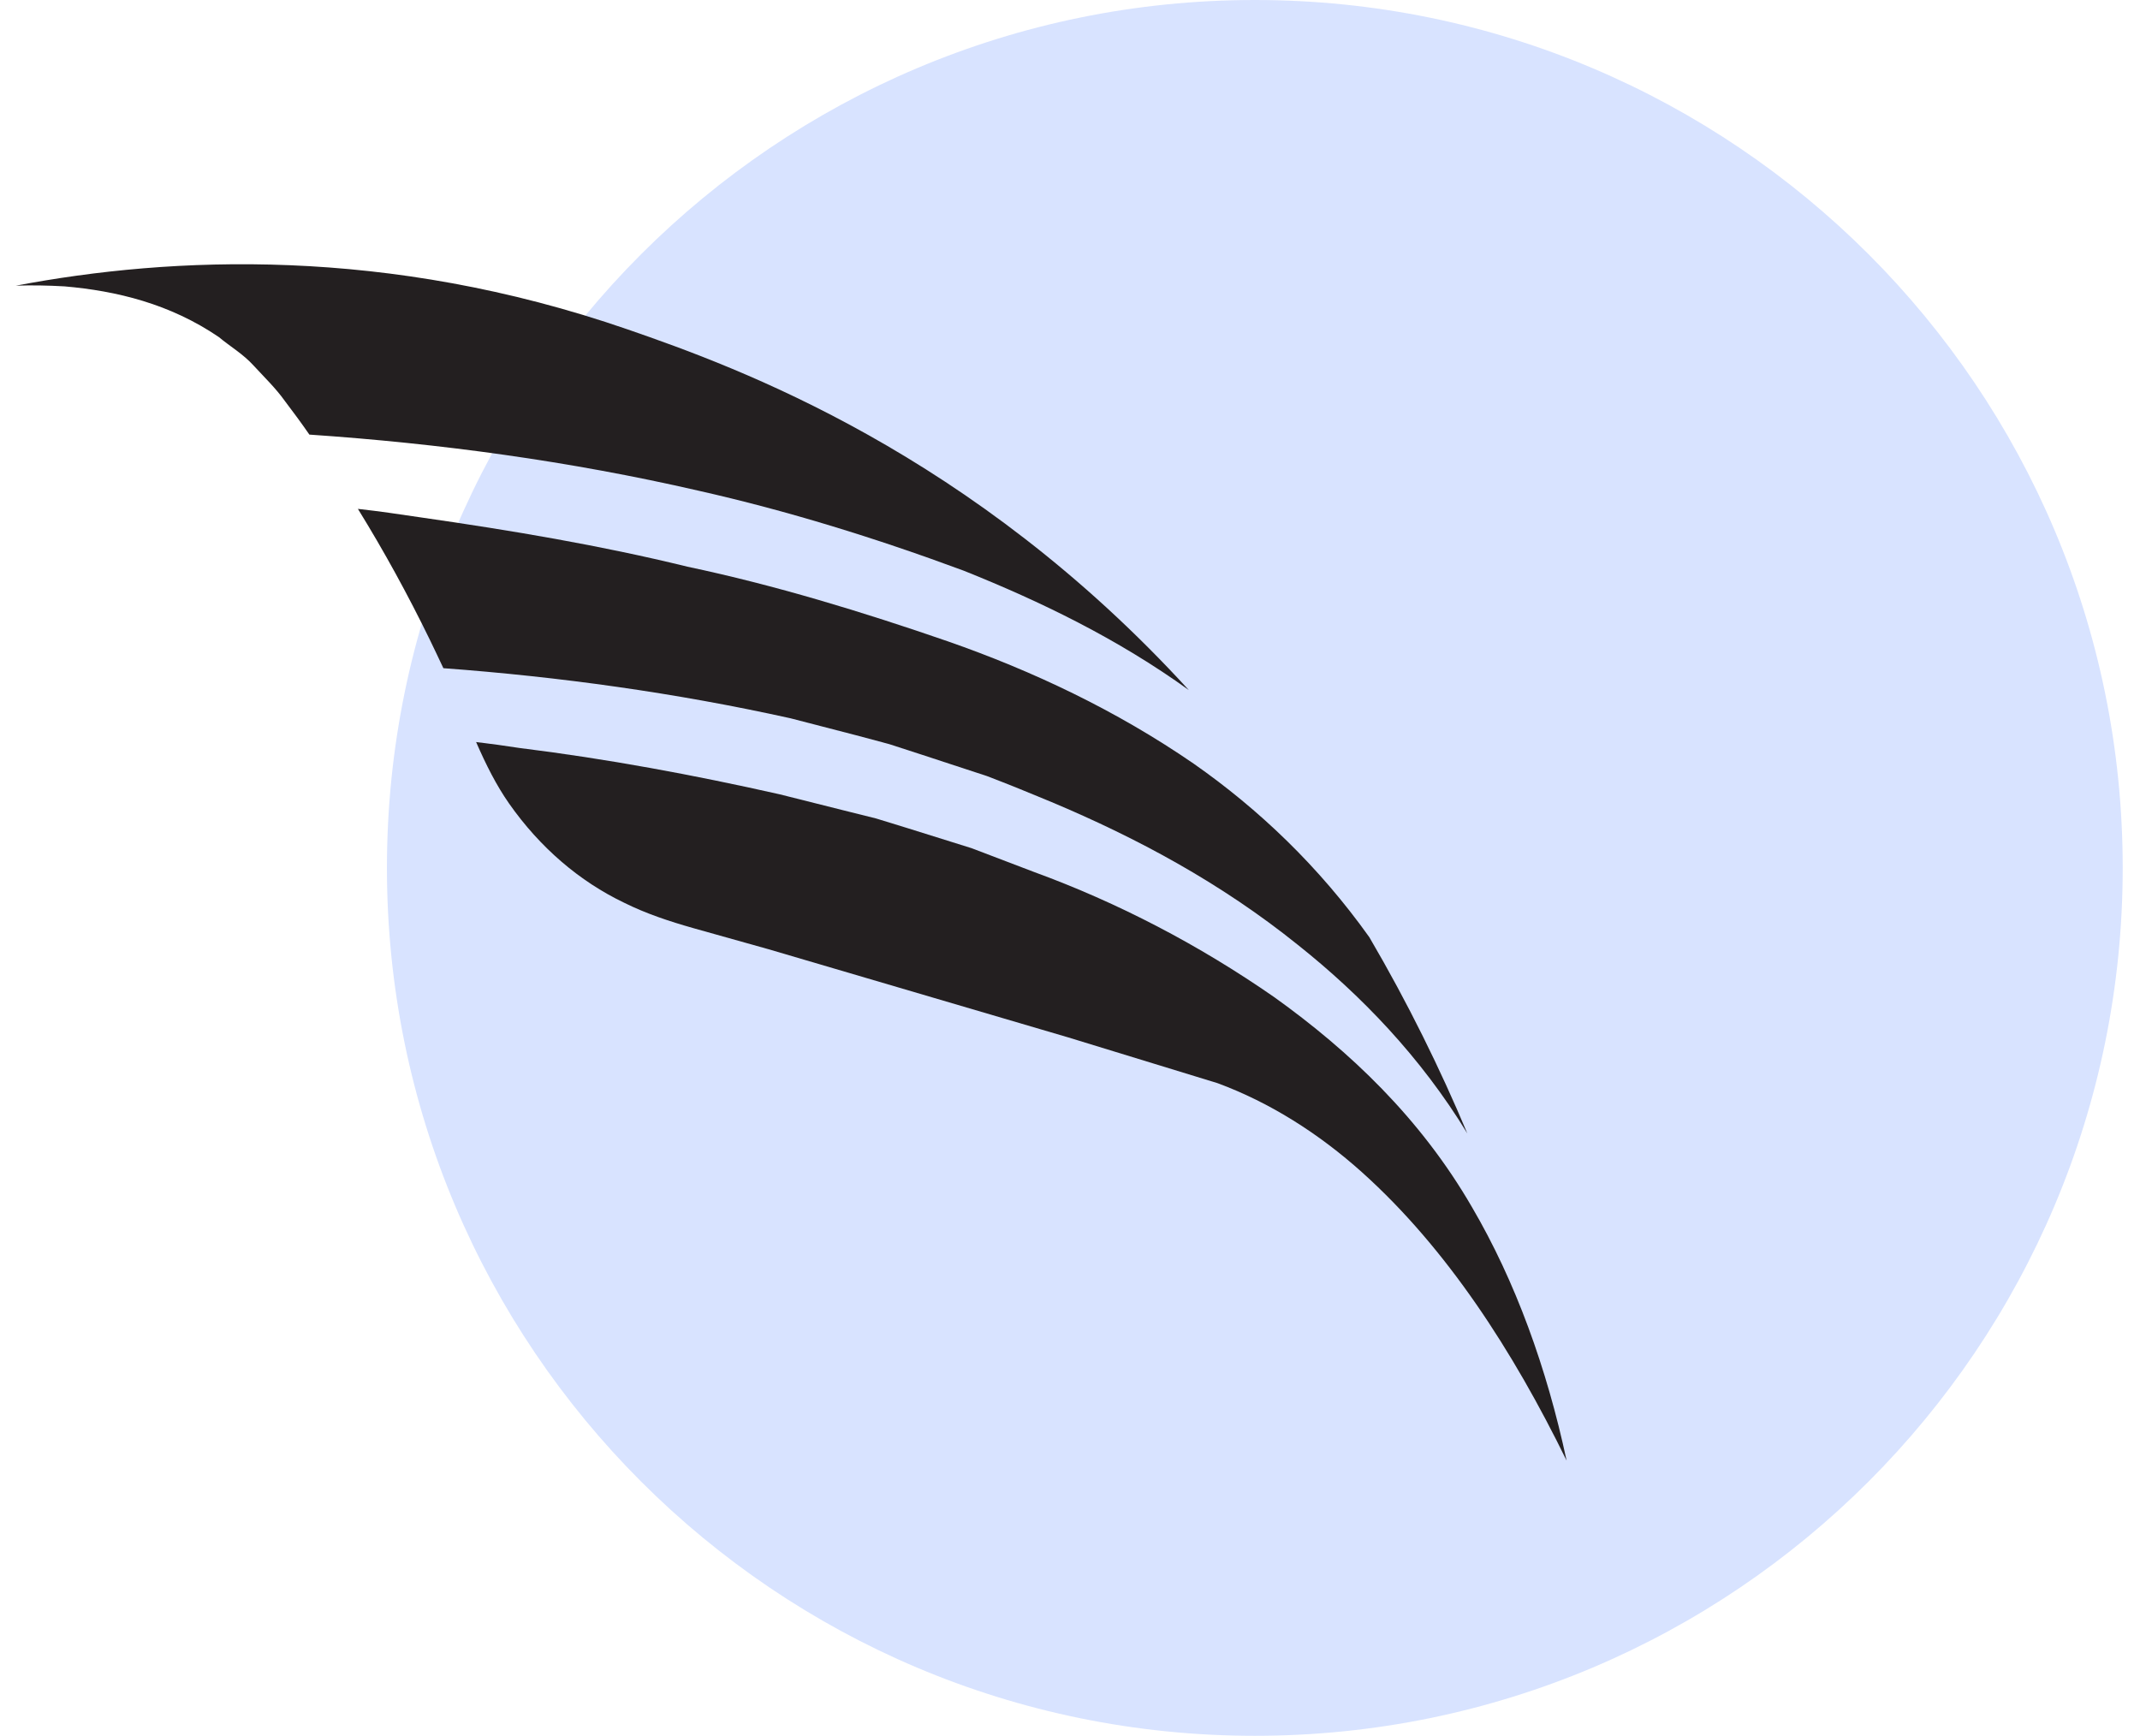
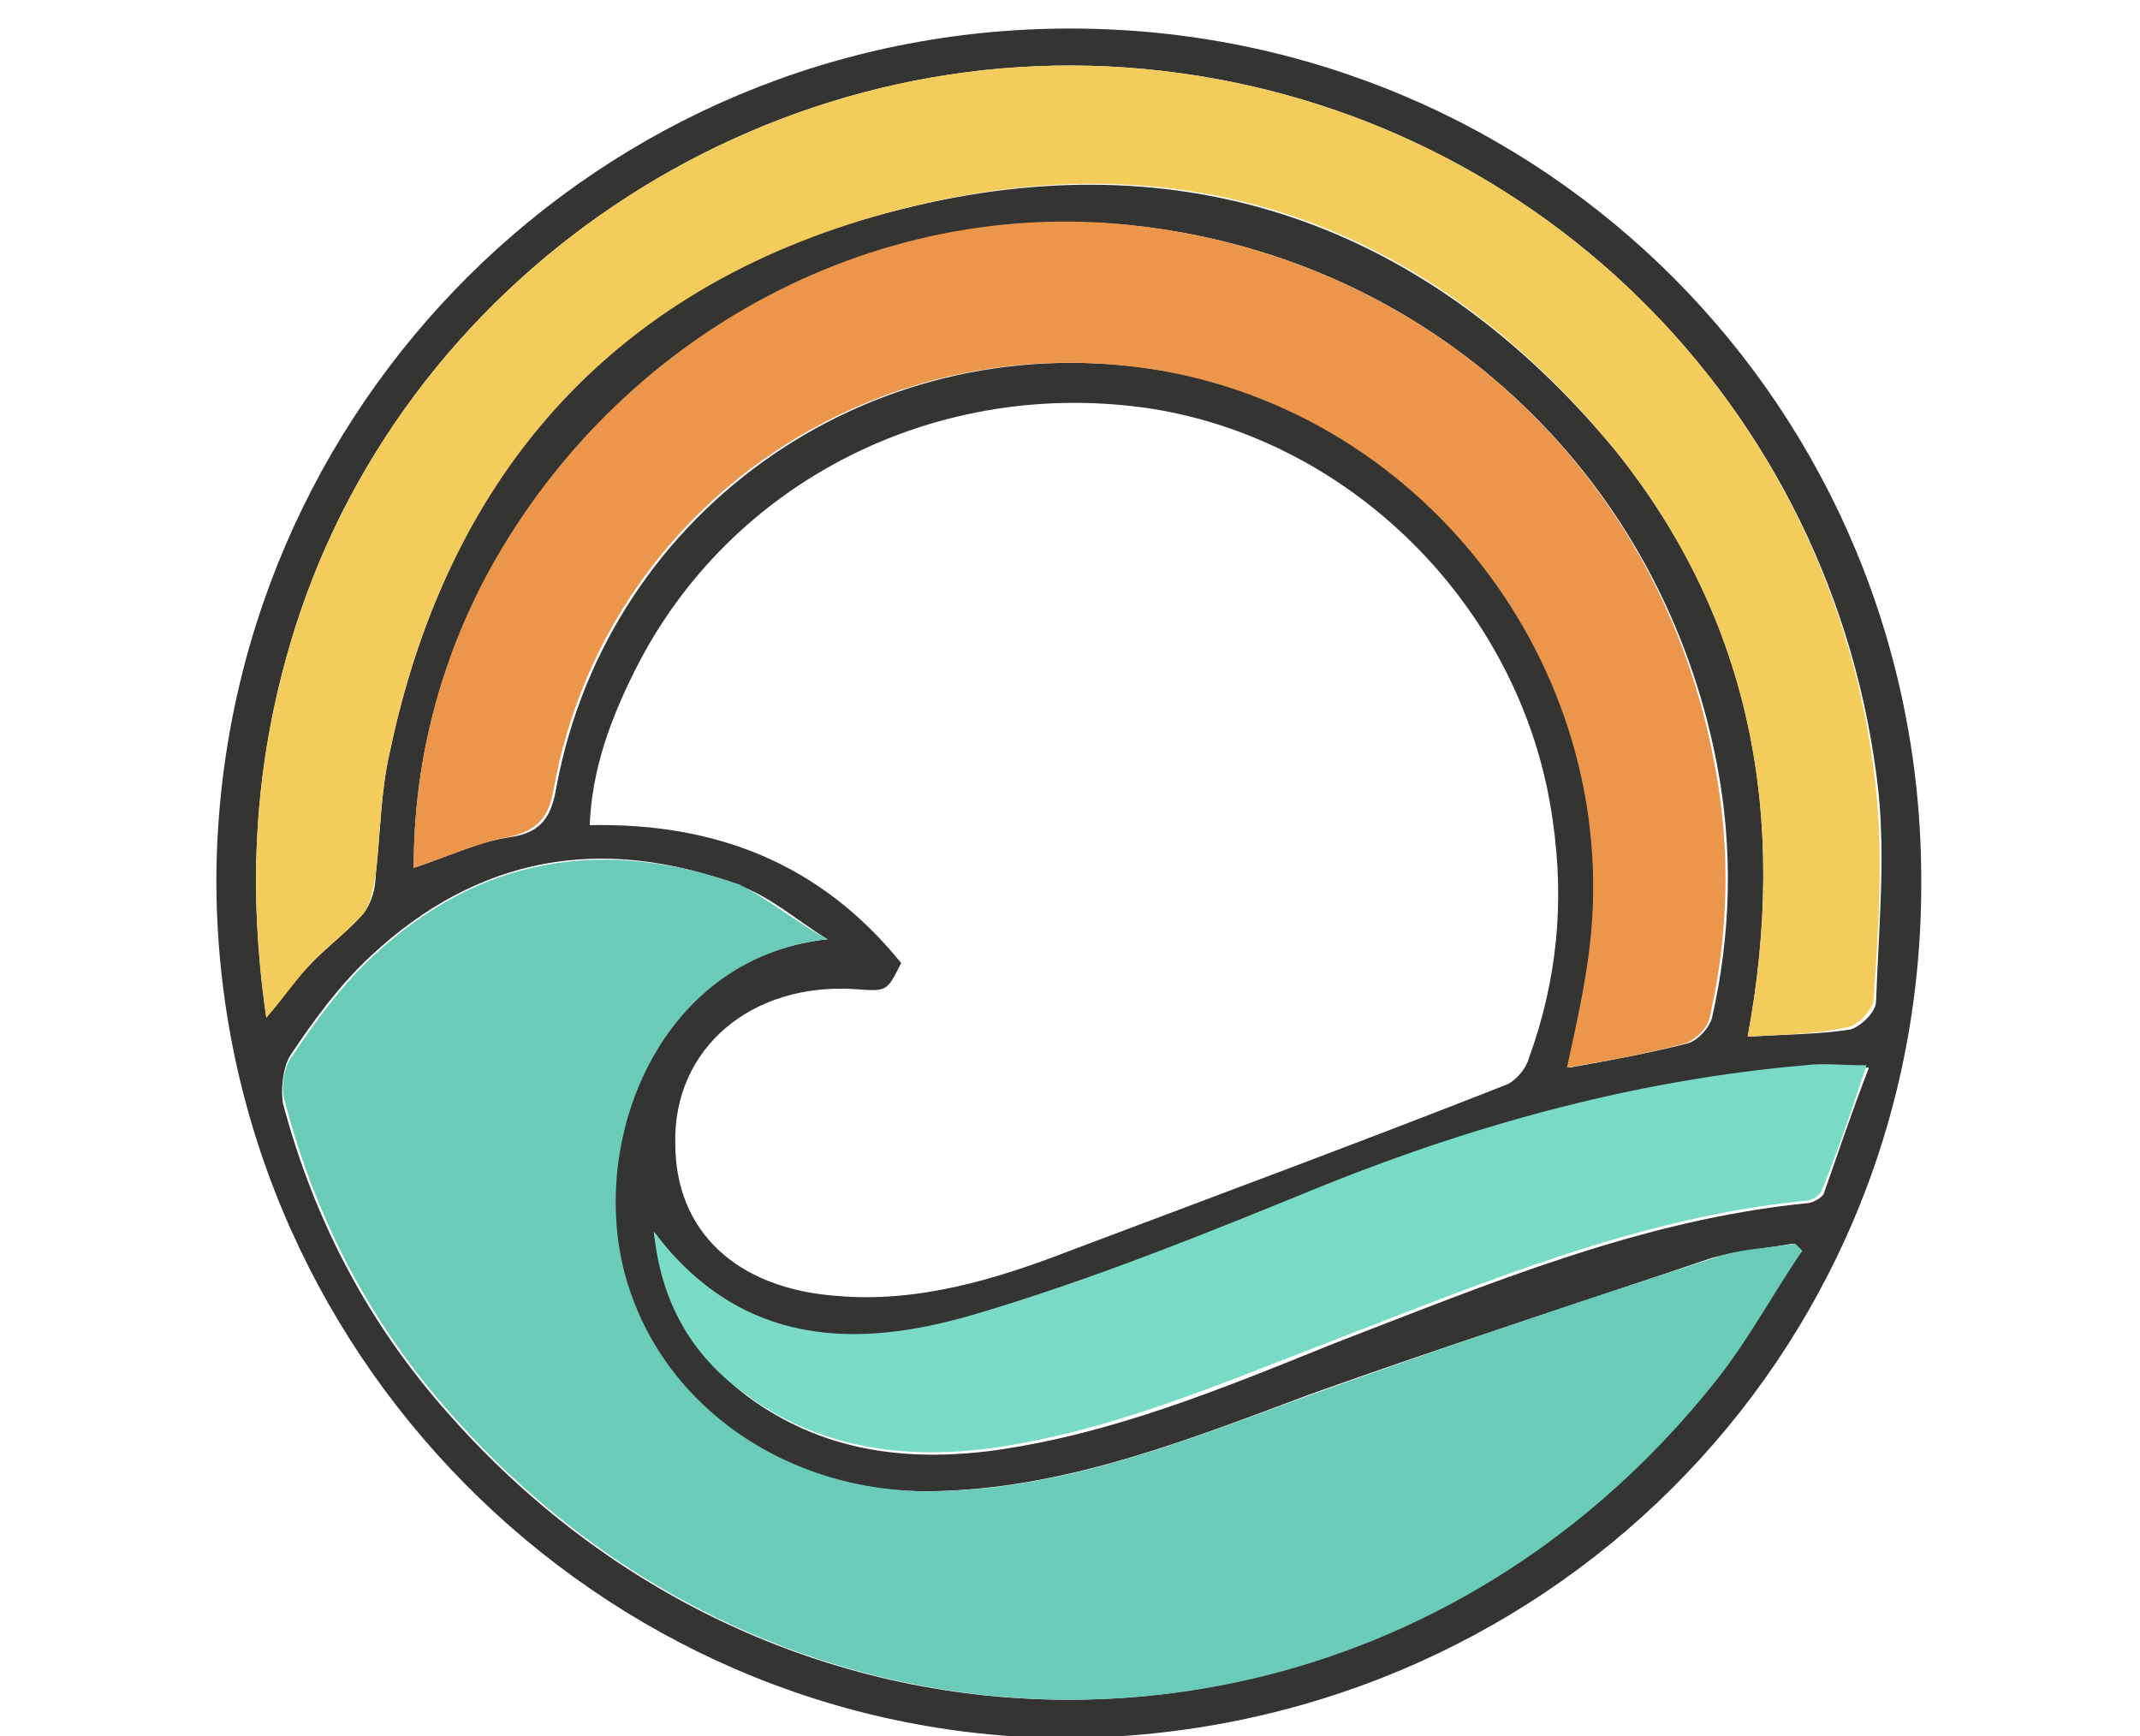
- <svg xmlns="http://www.w3.org/2000/svg" width="90" height="73" viewBox="0 0 90 73" fill="none">
-   <circle cx="52.773" cy="36.5" r="36.5" fill="#D8E3FF" />
-   <path d="M2.709 12.043C4.905 12.232 7.151 12.779 9.2 14.173C9.683 14.576 10.225 14.886 10.669 15.378C11.113 15.859 11.602 16.332 11.979 16.862C12.333 17.329 12.677 17.793 13.011 18.277C18.485 18.651 23.946 19.388 29.356 20.632C33.123 21.479 36.847 22.635 40.532 24.001C43.771 25.298 46.991 26.857 49.996 29.02C40.876 19.039 31.061 15.466 26.404 13.856C16.272 10.349 7.217 10.771 0.666 12.014C1.341 11.989 2.027 12.005 2.709 12.043Z" fill="#231F20" />
-   <path d="M28.906 23.831C25.225 22.93 21.496 22.306 17.761 21.769C16.856 21.635 15.951 21.5 15.052 21.401C16.136 23.154 17.154 25.009 18.084 26.919C18.272 27.305 18.459 27.704 18.647 28.101C23.528 28.462 28.404 29.135 33.247 30.208L36.017 30.925L37.399 31.295L38.768 31.739L41.505 32.637C42.415 32.985 43.313 33.35 44.218 33.728C47.804 35.235 51.34 37.127 54.583 39.737C57.24 41.85 59.751 44.453 61.709 47.665C60.574 44.963 59.213 42.187 57.589 39.415C55.465 36.434 52.935 34.027 50.201 32.116C46.953 29.882 43.452 28.224 39.857 26.97C36.262 25.729 32.608 24.613 28.906 23.831Z" fill="#231F20" />
-   <path d="M53.599 41.942C50.408 39.724 47.011 37.96 43.489 36.672L40.862 35.671L38.19 34.835L36.848 34.422L35.494 34.084L32.794 33.406C29.167 32.589 25.515 31.91 21.842 31.456C21.238 31.363 20.631 31.278 20.023 31.207C20.45 32.184 20.876 33.027 21.408 33.79C22.713 35.651 24.374 37.066 26.245 37.963C27.177 38.426 28.144 38.745 29.165 39.035L32.321 39.92L44.928 43.629L51.206 45.553C53.397 46.363 55.454 47.66 57.296 49.314C60.857 52.516 63.631 56.817 65.885 61.425C65.055 57.542 63.735 53.888 61.906 50.767C59.736 47.017 56.758 44.205 53.599 41.942Z" fill="#231F20" />
+ <svg xmlns="http://www.w3.org/2000/svg" version="1.1" id="Layer_1" x="0px" y="0px" viewBox="0 0 90 73" style="enable-background:new 0 0 90 73;" xml:space="preserve">
+   <style type="text/css">
+ 	.st0{fill:#343533;}
+ 	.st1{fill:#6ACBB8;}
+ 	.st2{fill:#F3CC5C;}
+ 	.st3{fill:#EC964C;}
+ 	.st4{fill:#79DBC5;}
+ </style>
+   <g>
+     <g>
+       <path class="st0" d="M45,1.2c19.9,0,35.9,16,35.8,36c0,20-16,35.8-36,35.9C25.2,73,9,56.8,9.1,36.8C9.3,17.1,25.2,1.2,45,1.2z     M37.9,40.5c-0.6,1.2-0.6,1.2-1.9,1.1c-4.4-0.3-7.7,2.5-7.6,6.5c0,3.7,2.6,6.1,6.8,6.4c3.4,0.3,6.7-0.7,9.8-1.9    c6.1-2.3,12.3-4.6,18.4-7c0.4-0.2,0.8-0.7,0.9-1.1c1.2-3.3,1.5-6.6,1-10c-1.2-8.7-8.2-15.9-16.8-17.3c-9-1.4-17.8,3-21.8,11    c-1,2-1.8,4.1-1.9,6.5C30.1,34.6,34.5,36.3,37.9,40.5z M34.8,39.5c-1.3-0.8-2.4-1.8-3.8-2.3c-5.7-2.1-10.9-1.2-15.4,3    c-1.3,1.2-2.4,2.7-3.4,4.2c-0.3,0.5-0.4,1.4-0.3,2c1.3,4.9,3.6,9.3,7,13.1c14.5,16.4,39.1,15.9,52.9-1.1c1.5-1.8,2.6-3.9,3.9-5.8    c-0.1-0.1-0.2-0.2-0.3-0.3c-1.1,0.2-2.3,0.3-3.4,0.6c-5.6,1.9-11.2,3.7-16.8,5.7c-5.1,1.9-10.1,3.9-15.5,4.1    c-6.1,0.3-11.5-3.1-13.3-8.4C24.4,48.5,27.4,40.3,34.8,39.5z M73.5,43.6c1.6-0.1,3-0.1,4.3-0.3c0.4-0.1,1.1-0.7,1.1-1.2    c0.1-2.9,0.4-5.9,0.1-8.8C77.2,17,64.3,4.4,48.1,2.9C32,1.4,16.7,11.7,12.2,27.1c-1.5,5.1-1.8,10.2-1,15.7c0.7-0.9,1.3-1.7,2-2.4    c0.7-0.7,1.5-1.3,2.1-2c0.3-0.4,0.5-1,0.5-1.6c0.2-1.7,0.2-3.5,0.6-5.2c2.5-11.9,9.7-19.9,21.5-22.8c11.9-3,22.1,0.6,30,10.1    C73.7,26.1,75.2,34.4,73.5,43.6z M17.4,36.5c1.5-0.5,2.7-1.1,4.1-1.3c1.3-0.2,1.7-0.9,1.9-2.1C25.6,21.3,36.9,13.5,49,15.6    c11.7,2,19.7,13.5,17.8,25.3c-0.2,1.3-0.5,2.6-0.8,4c1.7-0.3,3.3-0.6,4.9-1c0.5-0.1,1-0.7,1.1-1.1c0.8-3.5,0.9-7.1,0.2-10.7    C69.9,20.2,60.6,11.3,48.6,9.6c-11.4-1.6-22.8,4.4-28.3,15C18.4,28.3,17.4,32.2,17.4,36.5z M27.5,51.8c0.4,3,1.7,5.2,3.9,6.9    C34.5,61,38,61.5,41.8,61c5-0.7,9.6-2.6,14.3-4.5c6.5-2.5,12.9-5.2,19.9-5.9c0.2,0,0.6-0.2,0.7-0.4c0.6-1.7,1.2-3.5,1.9-5.3    c-1.1,0-1.9-0.1-2.6,0c-7,0.6-13.6,2.4-20.1,5c-4.9,2-9.8,4-14.9,5.5C36,56.7,31.1,56.7,27.5,51.8z" />
+       <path class="st1" d="M34.8,39.5c-7.3,0.8-10.3,9-8.3,14.8c1.8,5.3,7.2,8.7,13.3,8.4c5.5-0.2,10.5-2.3,15.5-4.1    c5.6-2,11.2-3.9,16.8-5.7c1.1-0.4,2.3-0.4,3.4-0.6c0.1,0.1,0.2,0.2,0.3,0.3c-1.3,1.9-2.4,4-3.9,5.8c-13.8,17-38.4,17.5-52.9,1.1    c-3.4-3.8-5.7-8.2-7-13.1c-0.2-0.6-0.1-1.5,0.3-2c1-1.5,2.1-3,3.4-4.2c4.5-4.2,9.7-5,15.4-3C32.3,37.8,33.5,38.8,34.8,39.5z" />
+       <path class="st2" d="M73.5,43.6c1.7-9.1,0.2-17.5-5.6-24.7c-7.8-9.5-18-13.2-30-10.1c-11.8,3-19,10.9-21.5,22.8    c-0.4,1.7-0.4,3.5-0.6,5.2c-0.1,0.5-0.2,1.2-0.5,1.6c-0.6,0.7-1.4,1.3-2.1,2c-0.7,0.7-1.2,1.5-2,2.4c-0.8-5.5-0.5-10.6,1-15.7    C16.7,11.7,32,1.4,48.1,2.9C64.3,4.4,77.2,17,78.9,33.2c0.3,2.9,0.1,5.9-0.1,8.8c0,0.4-0.6,1.1-1.1,1.2    C76.4,43.5,75,43.5,73.5,43.6z" />
+       <path class="st3" d="M17.4,36.5c0-4.3,1-8.3,2.9-12C25.8,14,37.2,7.9,48.6,9.6c12,1.7,21.3,10.6,23.5,22.5    c0.7,3.6,0.6,7.2-0.2,10.7c-0.1,0.5-0.7,1-1.1,1.1c-1.5,0.4-3.1,0.7-4.9,1c0.3-1.4,0.6-2.7,0.8-4c2-11.8-6.1-23.2-17.8-25.3    c-12-2.1-23.4,5.6-25.6,17.5c-0.2,1.2-0.6,1.8-1.9,2.1C20.2,35.4,18.9,36,17.4,36.5z" />
+       <path class="st4" d="M27.5,51.8c3.7,4.9,8.6,4.9,13.4,3.5c5.1-1.5,10-3.5,14.9-5.5c6.5-2.6,13.2-4.4,20.1-5c0.8-0.1,1.5,0,2.6,0    c-0.6,1.8-1.2,3.6-1.9,5.3c-0.1,0.2-0.4,0.4-0.7,0.4c-7,0.7-13.4,3.4-19.9,5.9c-4.7,1.8-9.3,3.8-14.3,4.5c-3.7,0.5-7.3,0-10.4-2.3    C29.1,57,27.8,54.8,27.5,51.8z" />
+     </g>
+   </g>
</svg>
